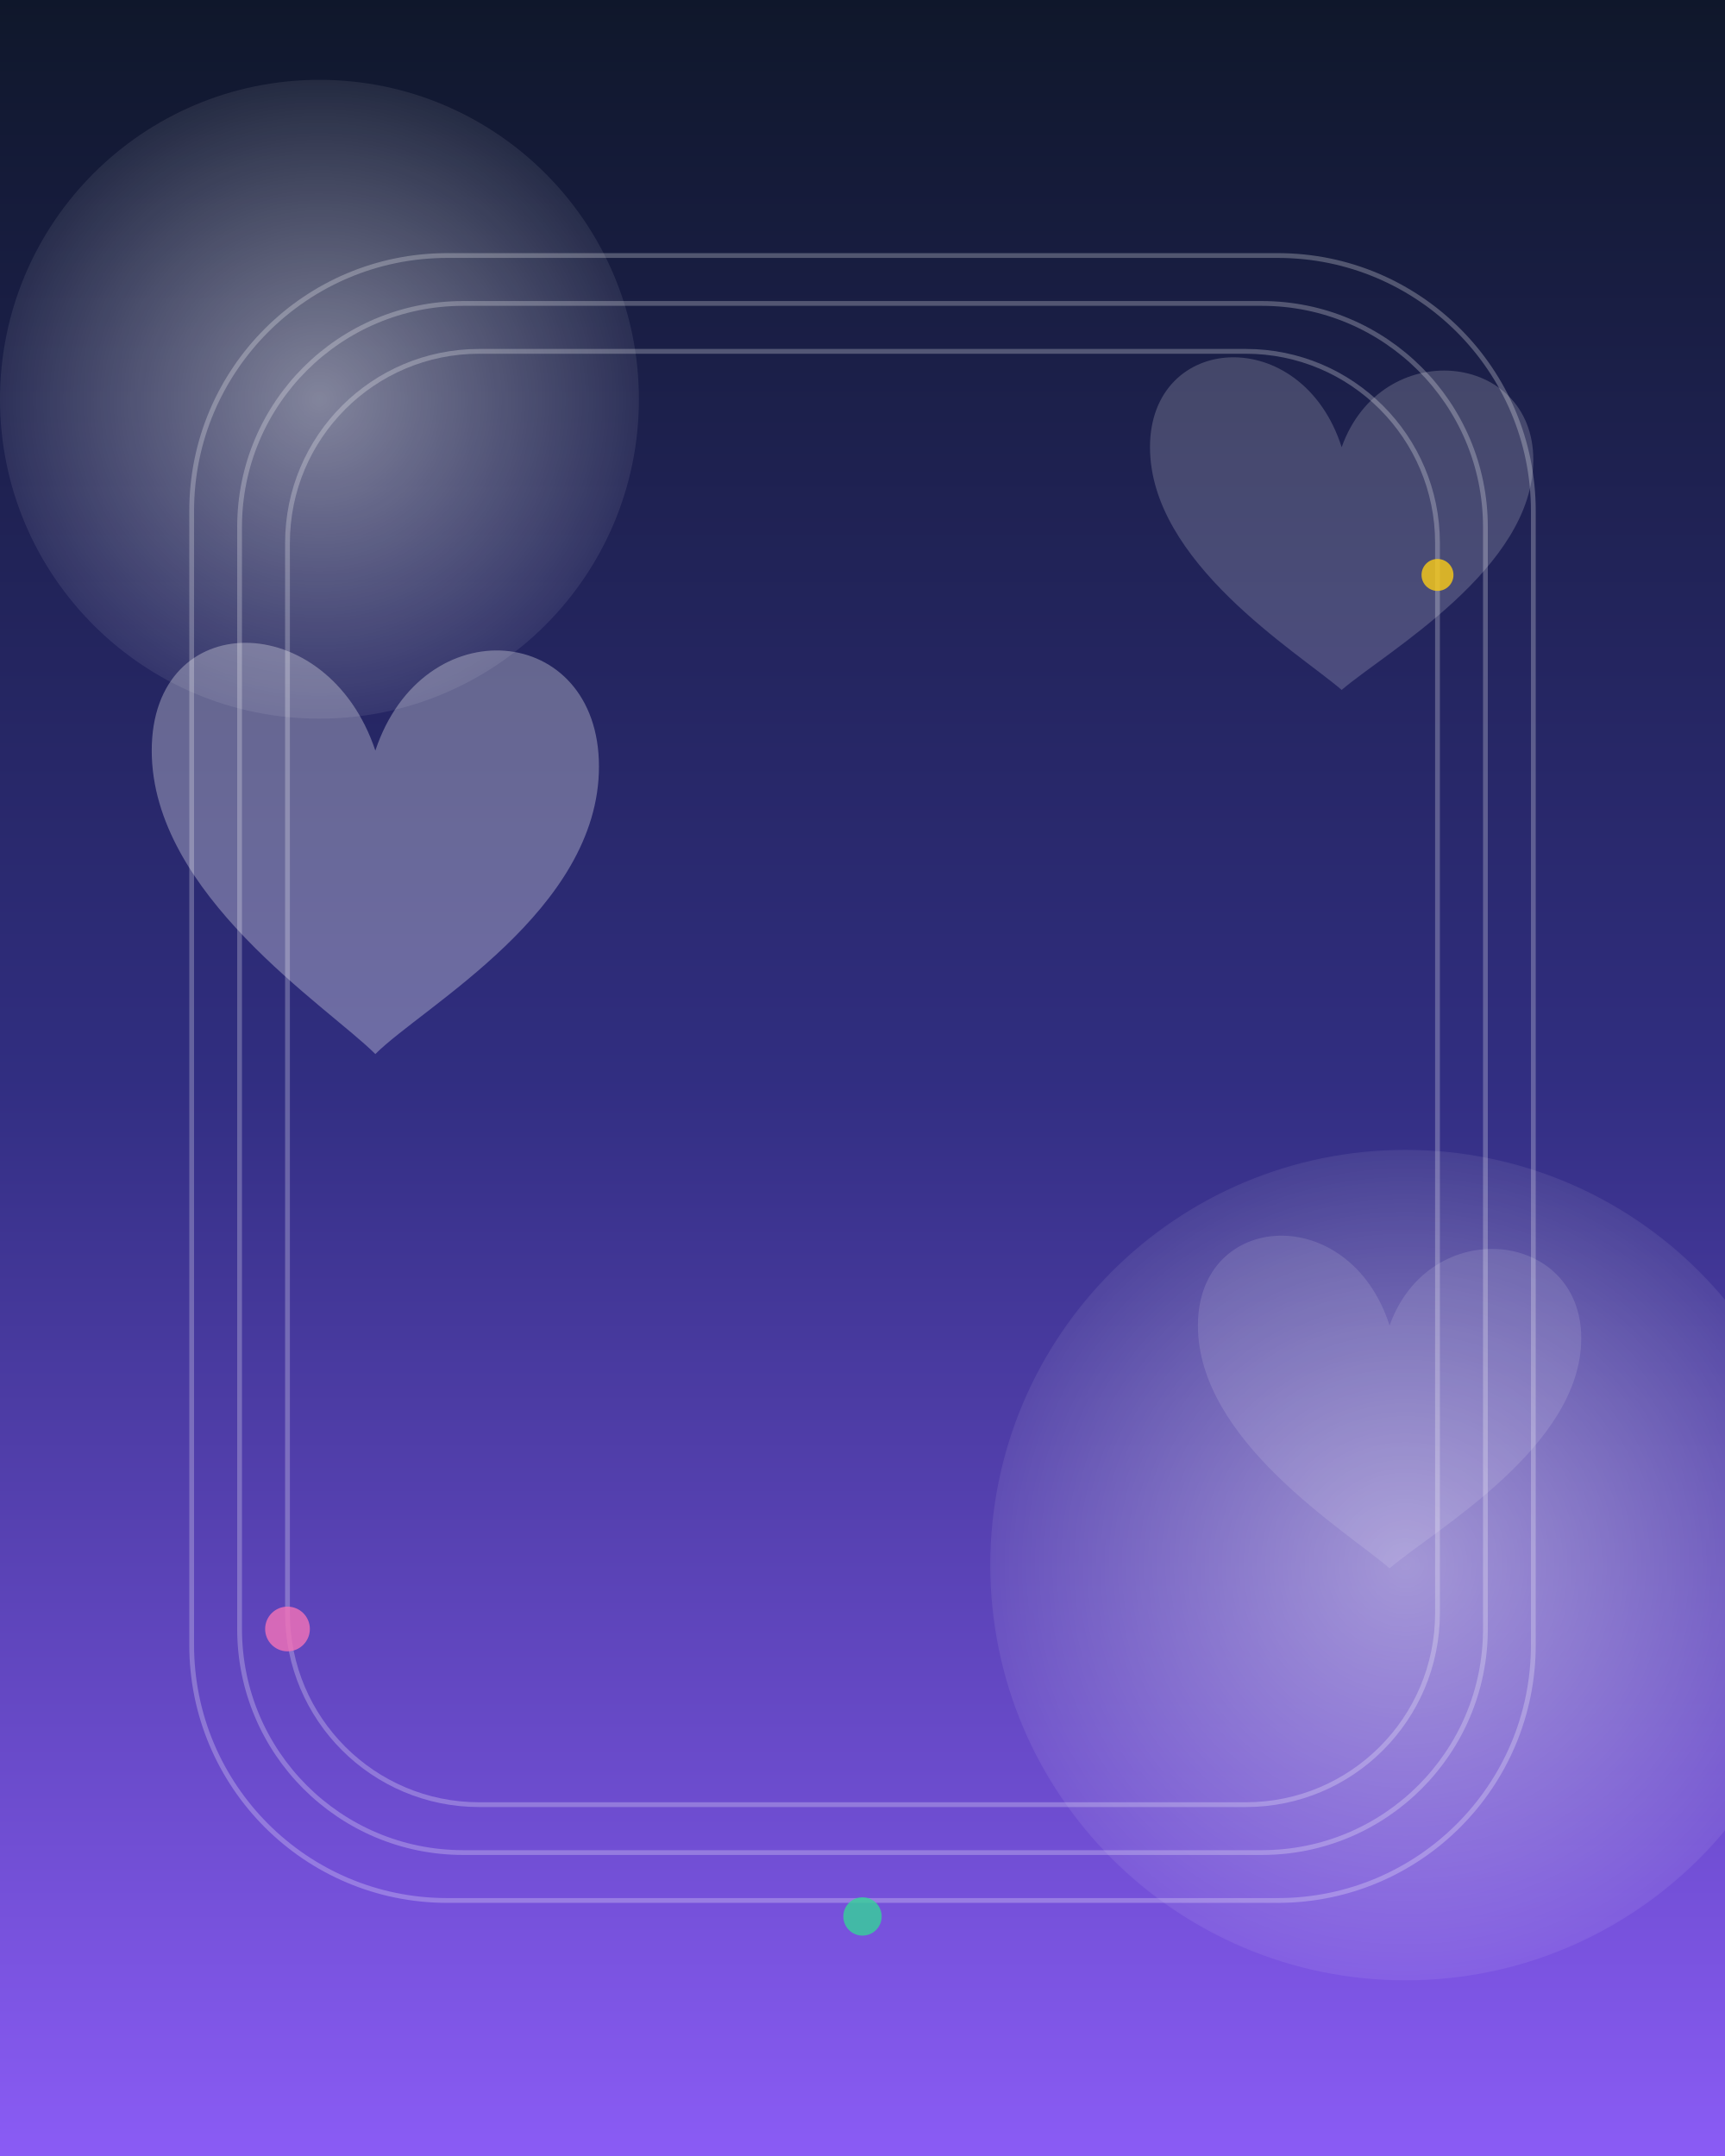
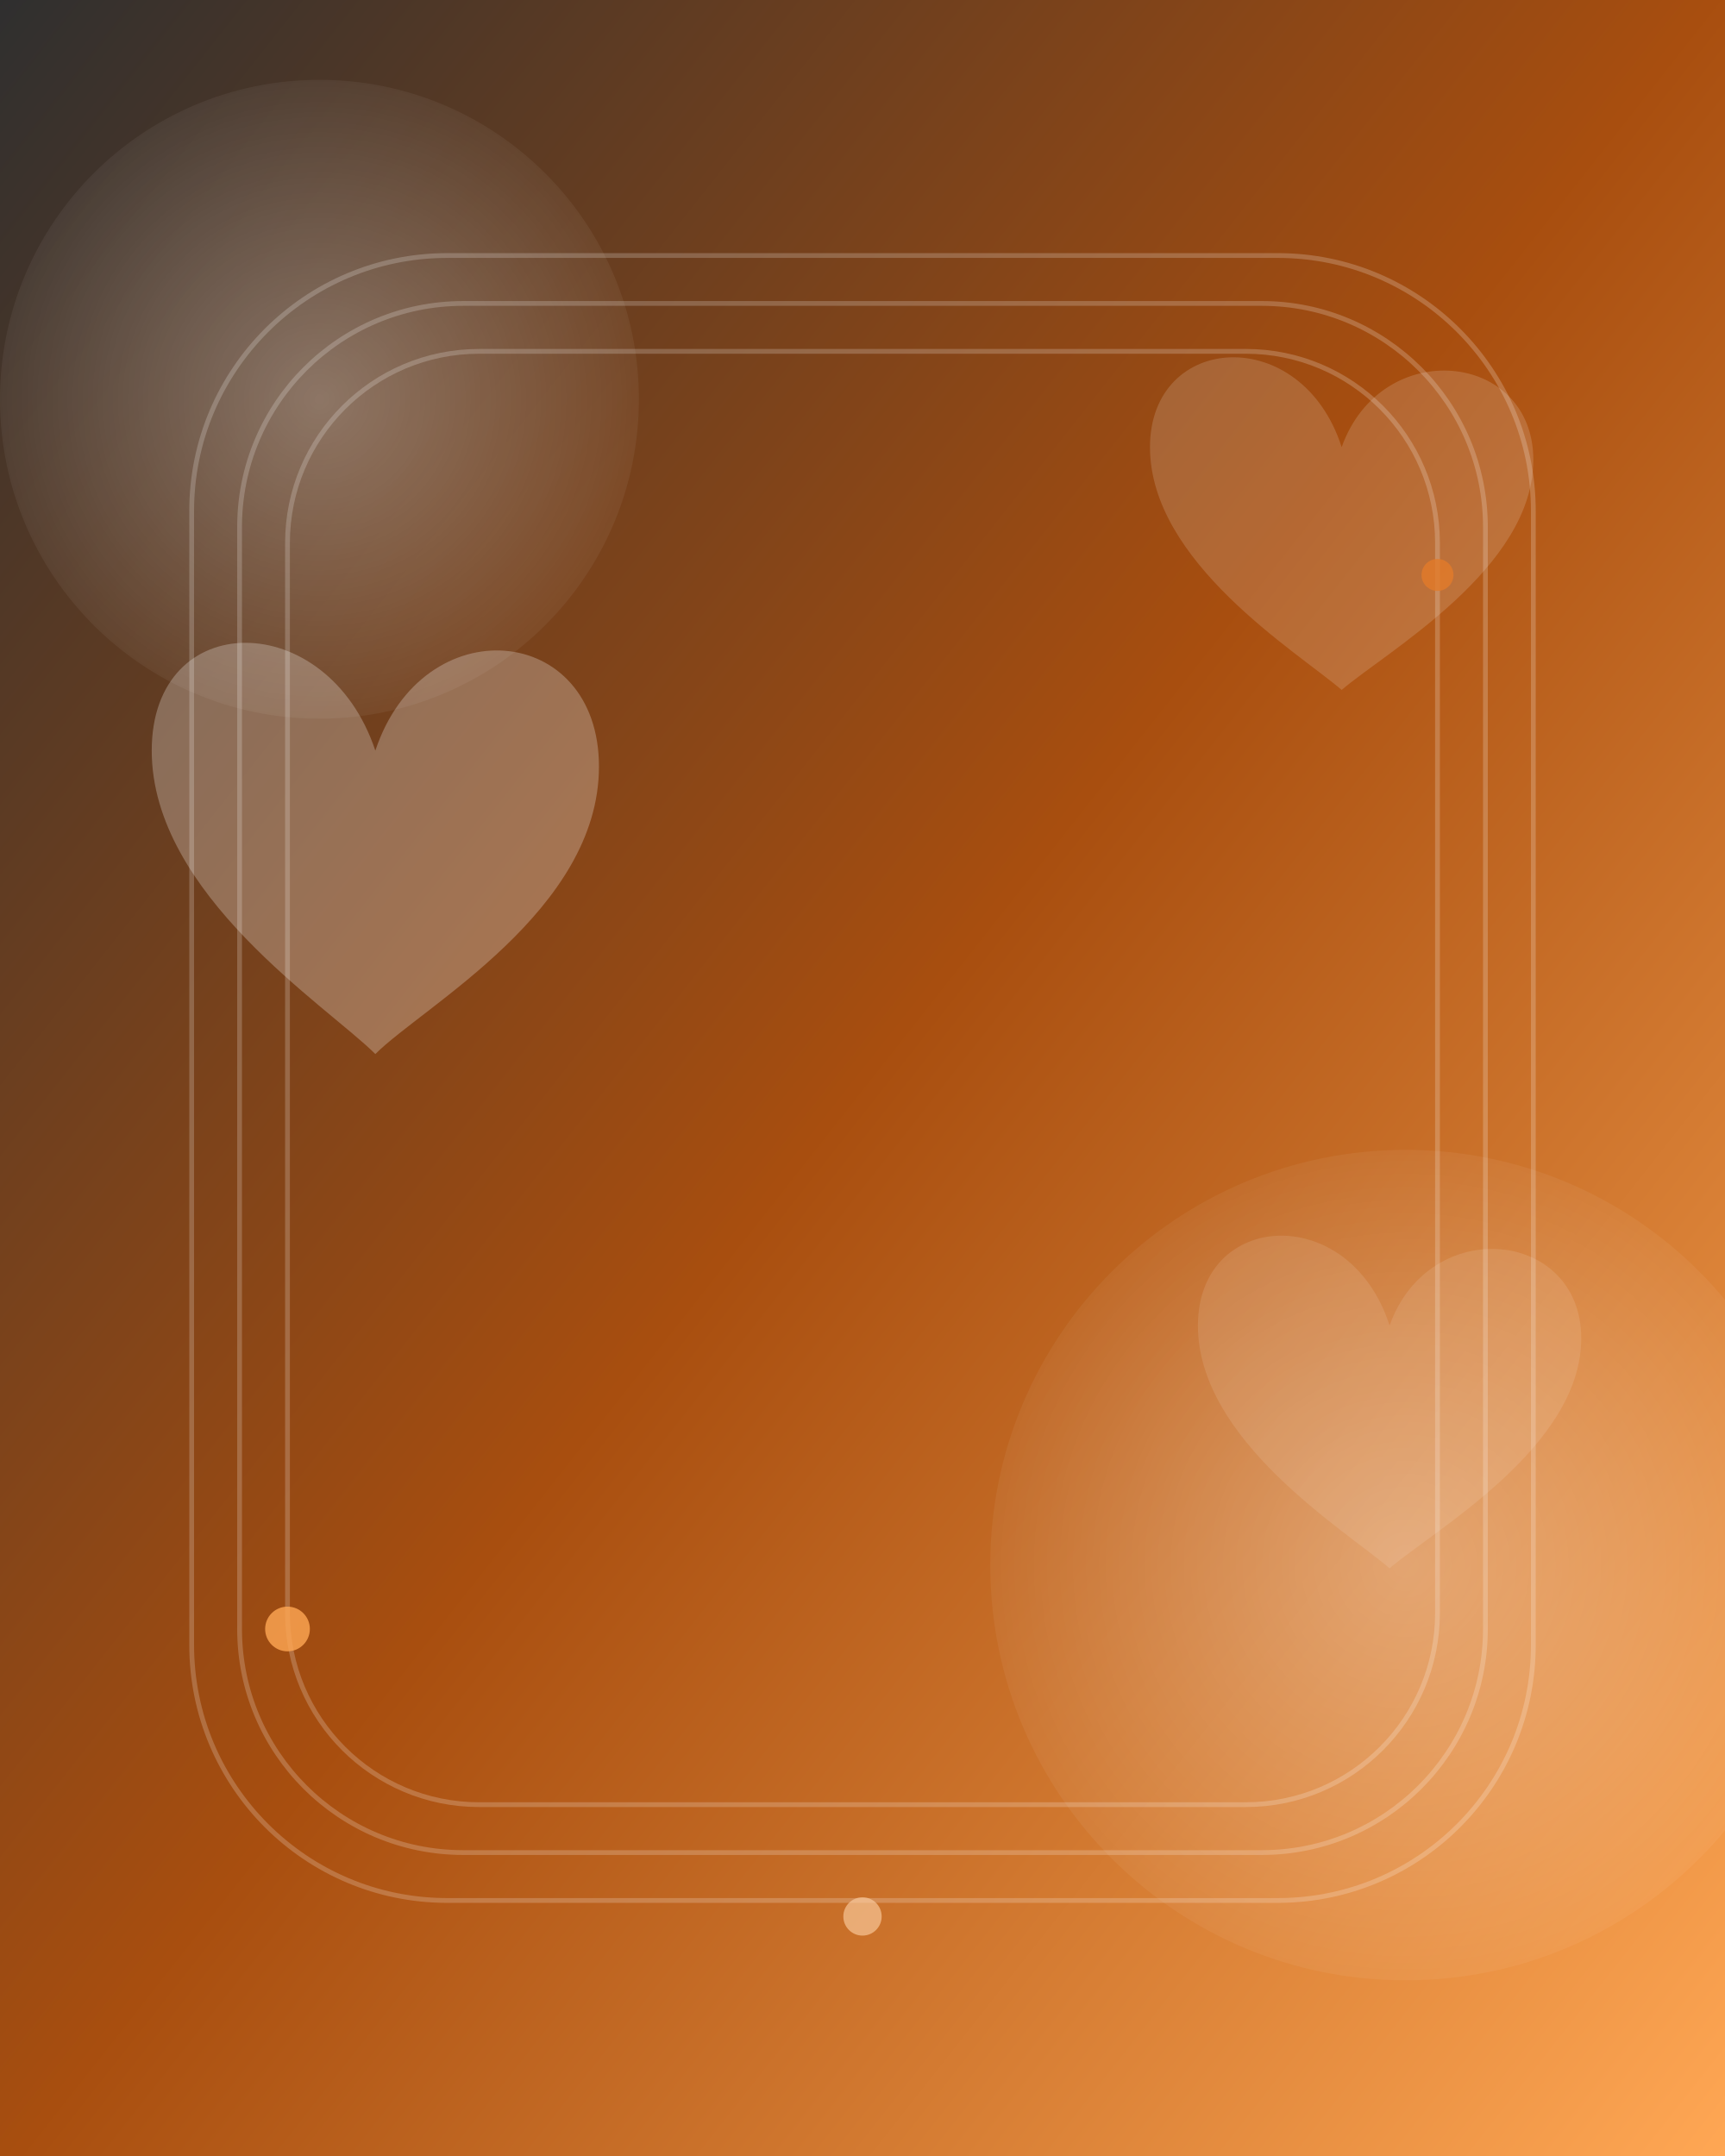
<svg xmlns="http://www.w3.org/2000/svg" width="1080" height="1350" viewBox="0 0 1080 1350" preserveAspectRatio="xMidYMid slice">
  <defs>
-     <linearGradient id="bg" x1="0" y1="0" x2="0" y2="1">
-       <stop offset="0%" stop-color="#0f172a" />
-       <stop offset="50%" stop-color="#312e81" />
-       <stop offset="100%" stop-color="#8b5cf6" />
-     </linearGradient>
-     <linearGradient id="glow" x1="0" y1="0" x2="1" y2="1">
-       <stop offset="0%" stop-color="rgba(255,255,255,0.35)" />
-       <stop offset="100%" stop-color="rgba(255,255,255,0)" />
+     <linearGradient id="bg" x1="0" y1="0" x2="1" y2="1">
+       <stop offset="0%" stop-color="#2f2f2f" />
+       <stop offset="50%" stop-color="#a84e0f" />
+       <stop offset="100%" stop-color="#ffa754" />
    </linearGradient>
    <radialGradient id="pulse" cx="0.5" cy="0.5" r="0.6">
-       <stop offset="0%" stop-color="rgba(255,255,255,0.45)" />
+       <stop offset="0%" stop-color="rgba(255,255,255,0.3)" />
      <stop offset="100%" stop-color="rgba(255,255,255,0)" />
    </radialGradient>
  </defs>
  <rect width="1080" height="1350" fill="url(#bg)" />
  <circle cx="200" cy="250" r="200" fill="url(#pulse)" />
  <circle cx="880" cy="980" r="260" fill="url(#pulse)" />
-   <g fill="none" stroke="rgba(255,255,255,0.25)" stroke-width="3">
+   <g fill="none" stroke="rgba(255,255,255,0.2)" stroke-width="3">
    <rect x="120" y="160" width="840" height="1030" rx="160" />
    <rect x="150" y="190" width="780" height="970" rx="140" />
    <rect x="180" y="220" width="720" height="910" rx="120" />
  </g>
-   <g fill="rgba(255,255,255,0.3)">
+   <g fill="rgba(255,255,255,0.25)">
    <path d="M235 470c30-90 140-80 140 10s-110 150-140 180c-30-30-140-100-140-190s110-90 140 0z" />
    <path d="M840 280c25-70 120-60 120 8s-92 120-120 144c-28-24-120-80-120-152s95-78 120 0z" opacity="0.6" />
    <path d="M870 830c25-70 120-60 120 8s-92 120-120 144c-28-24-120-80-120-152s95-78 120 0z" opacity="0.4" />
  </g>
-   <circle cx="180" cy="1020" r="14" fill="#f472b6" opacity="0.8" />
-   <circle cx="900" cy="360" r="10" fill="#facc15" opacity="0.8" />
-   <circle cx="540" cy="1200" r="12" fill="#34d399" opacity="0.8" />
+   <circle cx="180" cy="1020" r="14" fill="#ffa754" opacity="0.8" />
+   <circle cx="900" cy="360" r="10" fill="#e27b29" opacity="0.8" />
+   <circle cx="540" cy="1200" r="12" fill="#ffd4a8" opacity="0.6" />
</svg>
